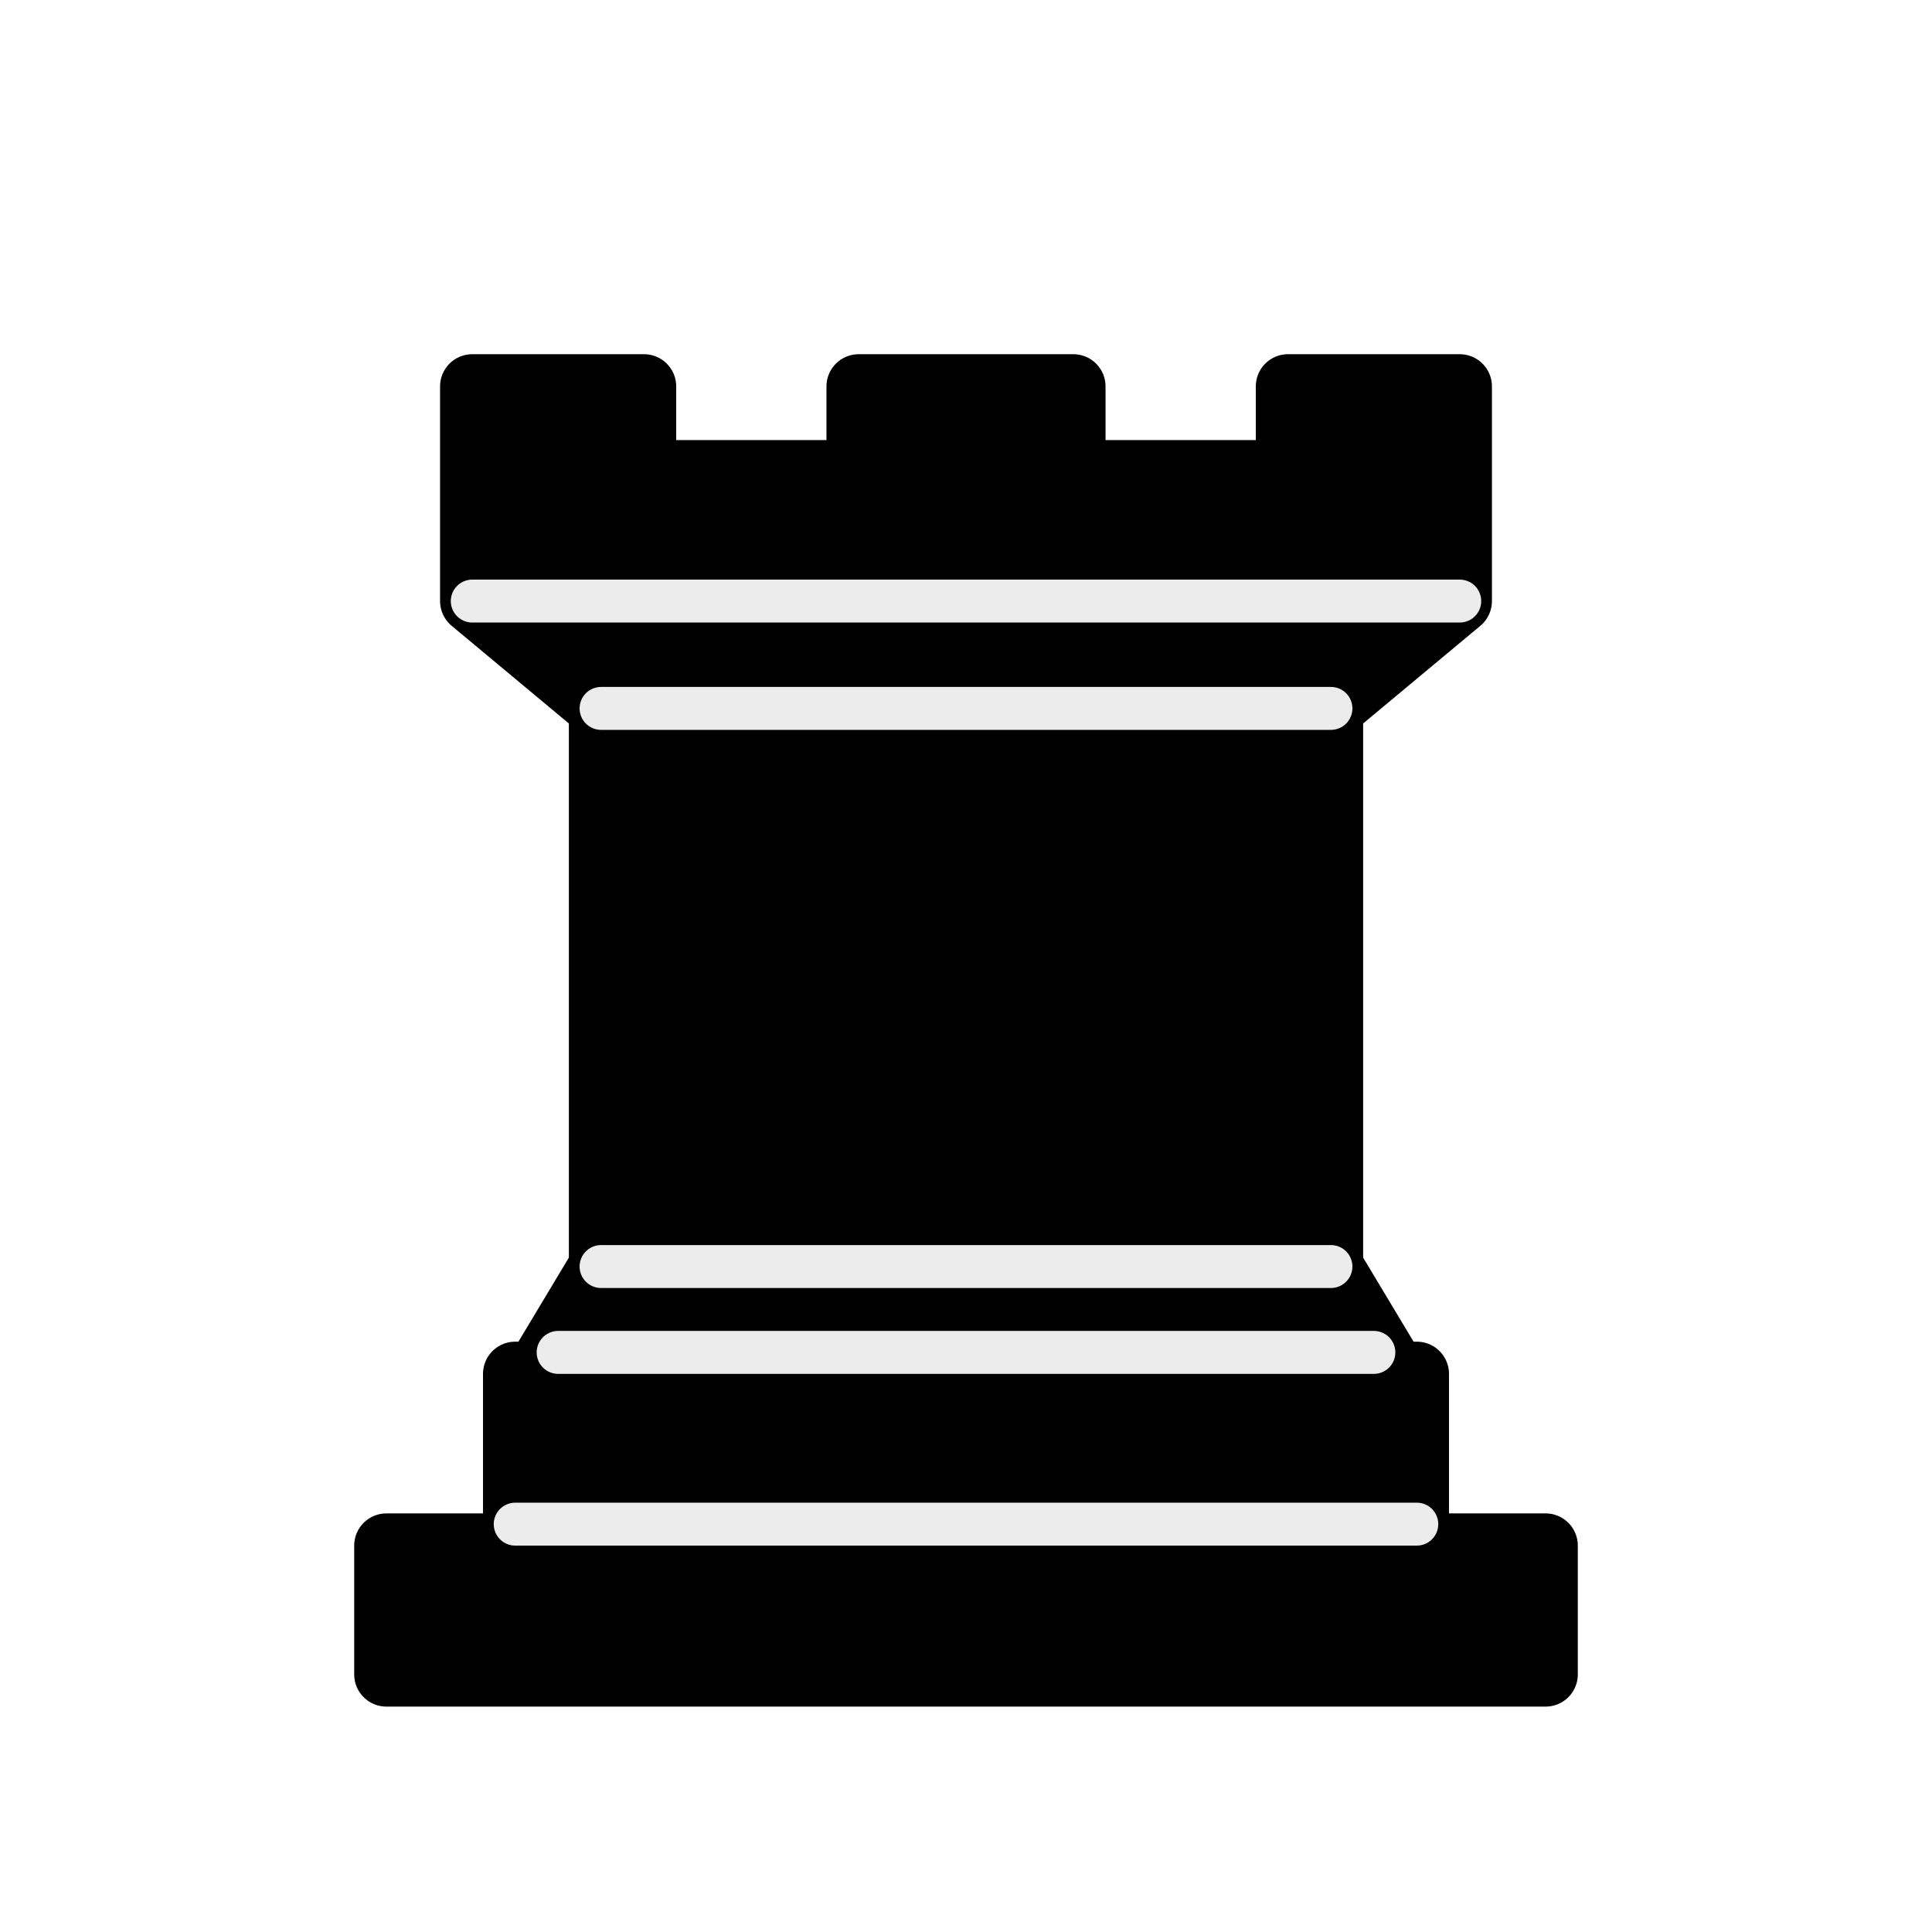
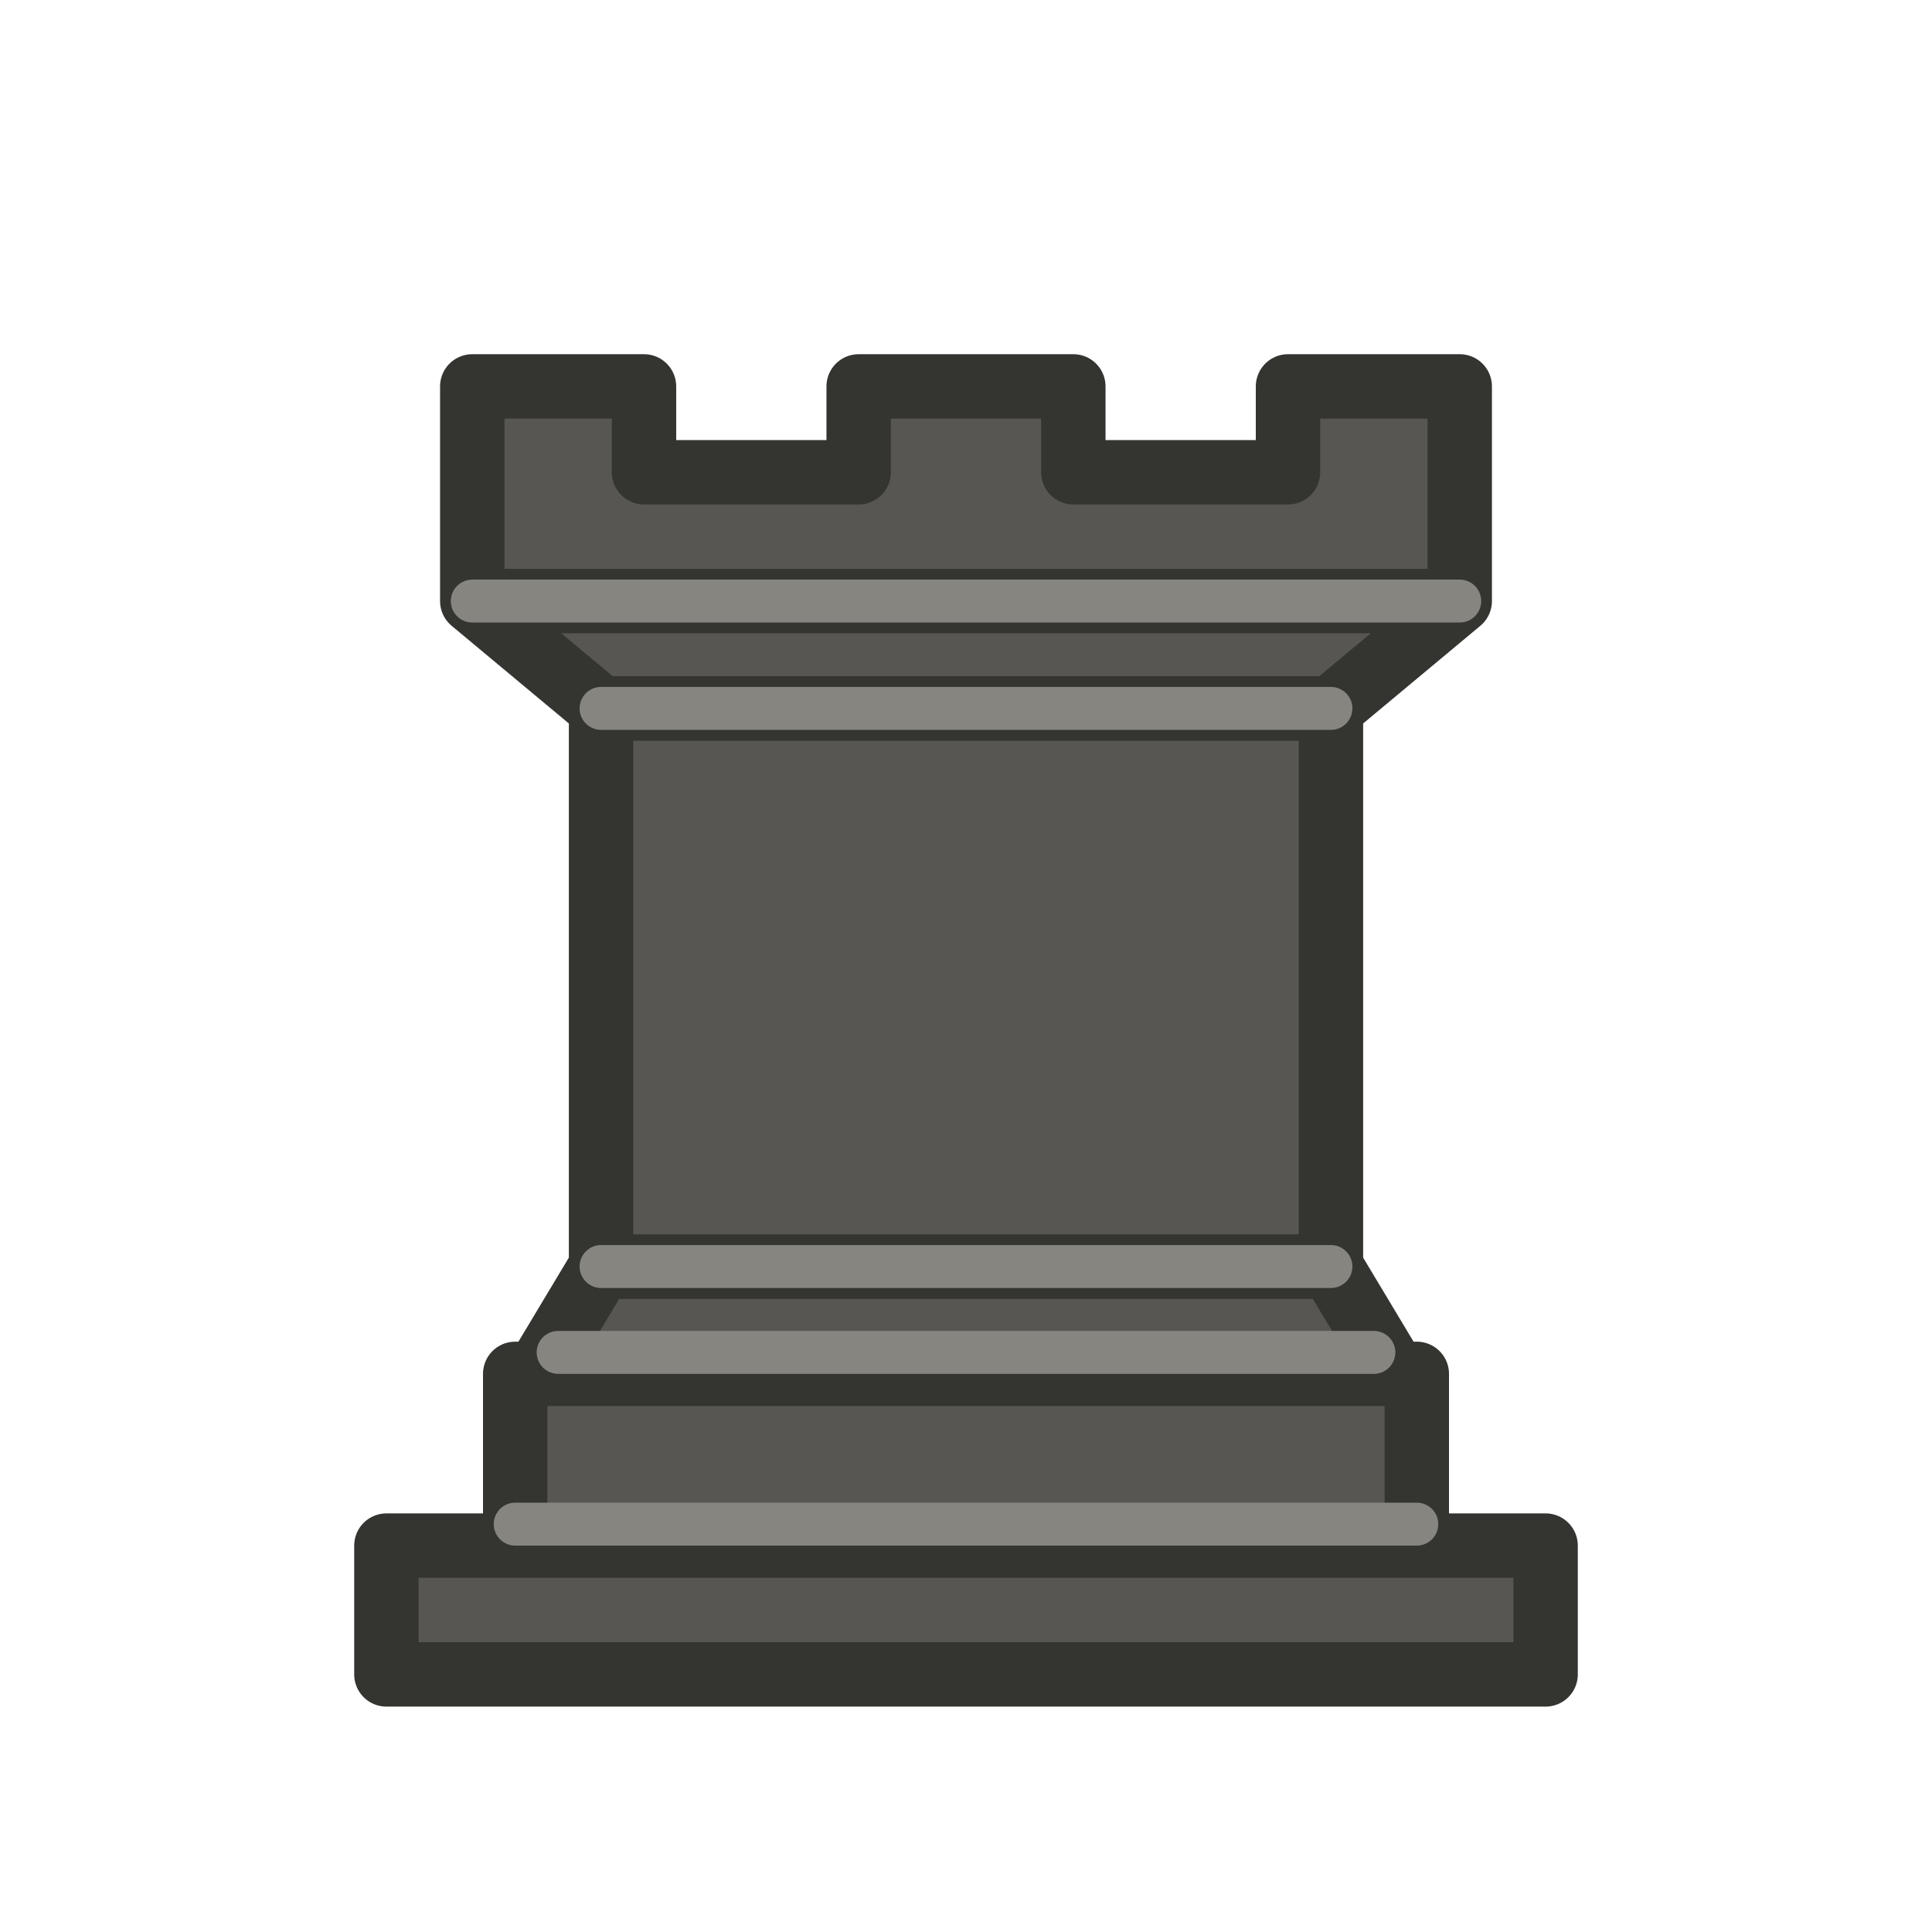
- <svg xmlns="http://www.w3.org/2000/svg" style="color-scheme:light only" width="45" height="45" viewBox="0 0 45 45">
-   <g fill-rule="evenodd" stroke="#000" stroke-linecap="round" stroke-linejoin="round" stroke-width="1.5">
+ <svg xmlns="http://www.w3.org/2000/svg" fill="#575653" style="color-scheme:light only" width="45" height="45" viewBox="0 0 45 45">
+   <g fill-rule="evenodd" stroke="#343431" stroke-linecap="round" stroke-linejoin="round" stroke-width="1.5">
    <path stroke-linecap="butt" d="M9 39h27v-3H9zm3.5-7 1.5-2.5h17l1.5 2.5zm-.5 4v-4h21v4z" />
    <path stroke-linecap="butt" stroke-linejoin="miter" d="M14 29.5v-13h17v13z" />
    <path stroke-linecap="butt" d="M14 16.5 11 14h23l-3 2.5zM11 14V9h4v2h5V9h5v2h5V9h4v5z" />
-     <path fill="none" stroke="#ececec" stroke-linejoin="miter" stroke-width="1" d="M12 35.5h21m-20-4h19m-18-2h17m-17-13h17M11 14h23" />
+     <path fill="none" stroke="#868580" stroke-linejoin="miter" stroke-width="1" d="M12 35.5h21m-20-4h19m-18-2h17m-17-13h17M11 14h23" />
  </g>
</svg>
